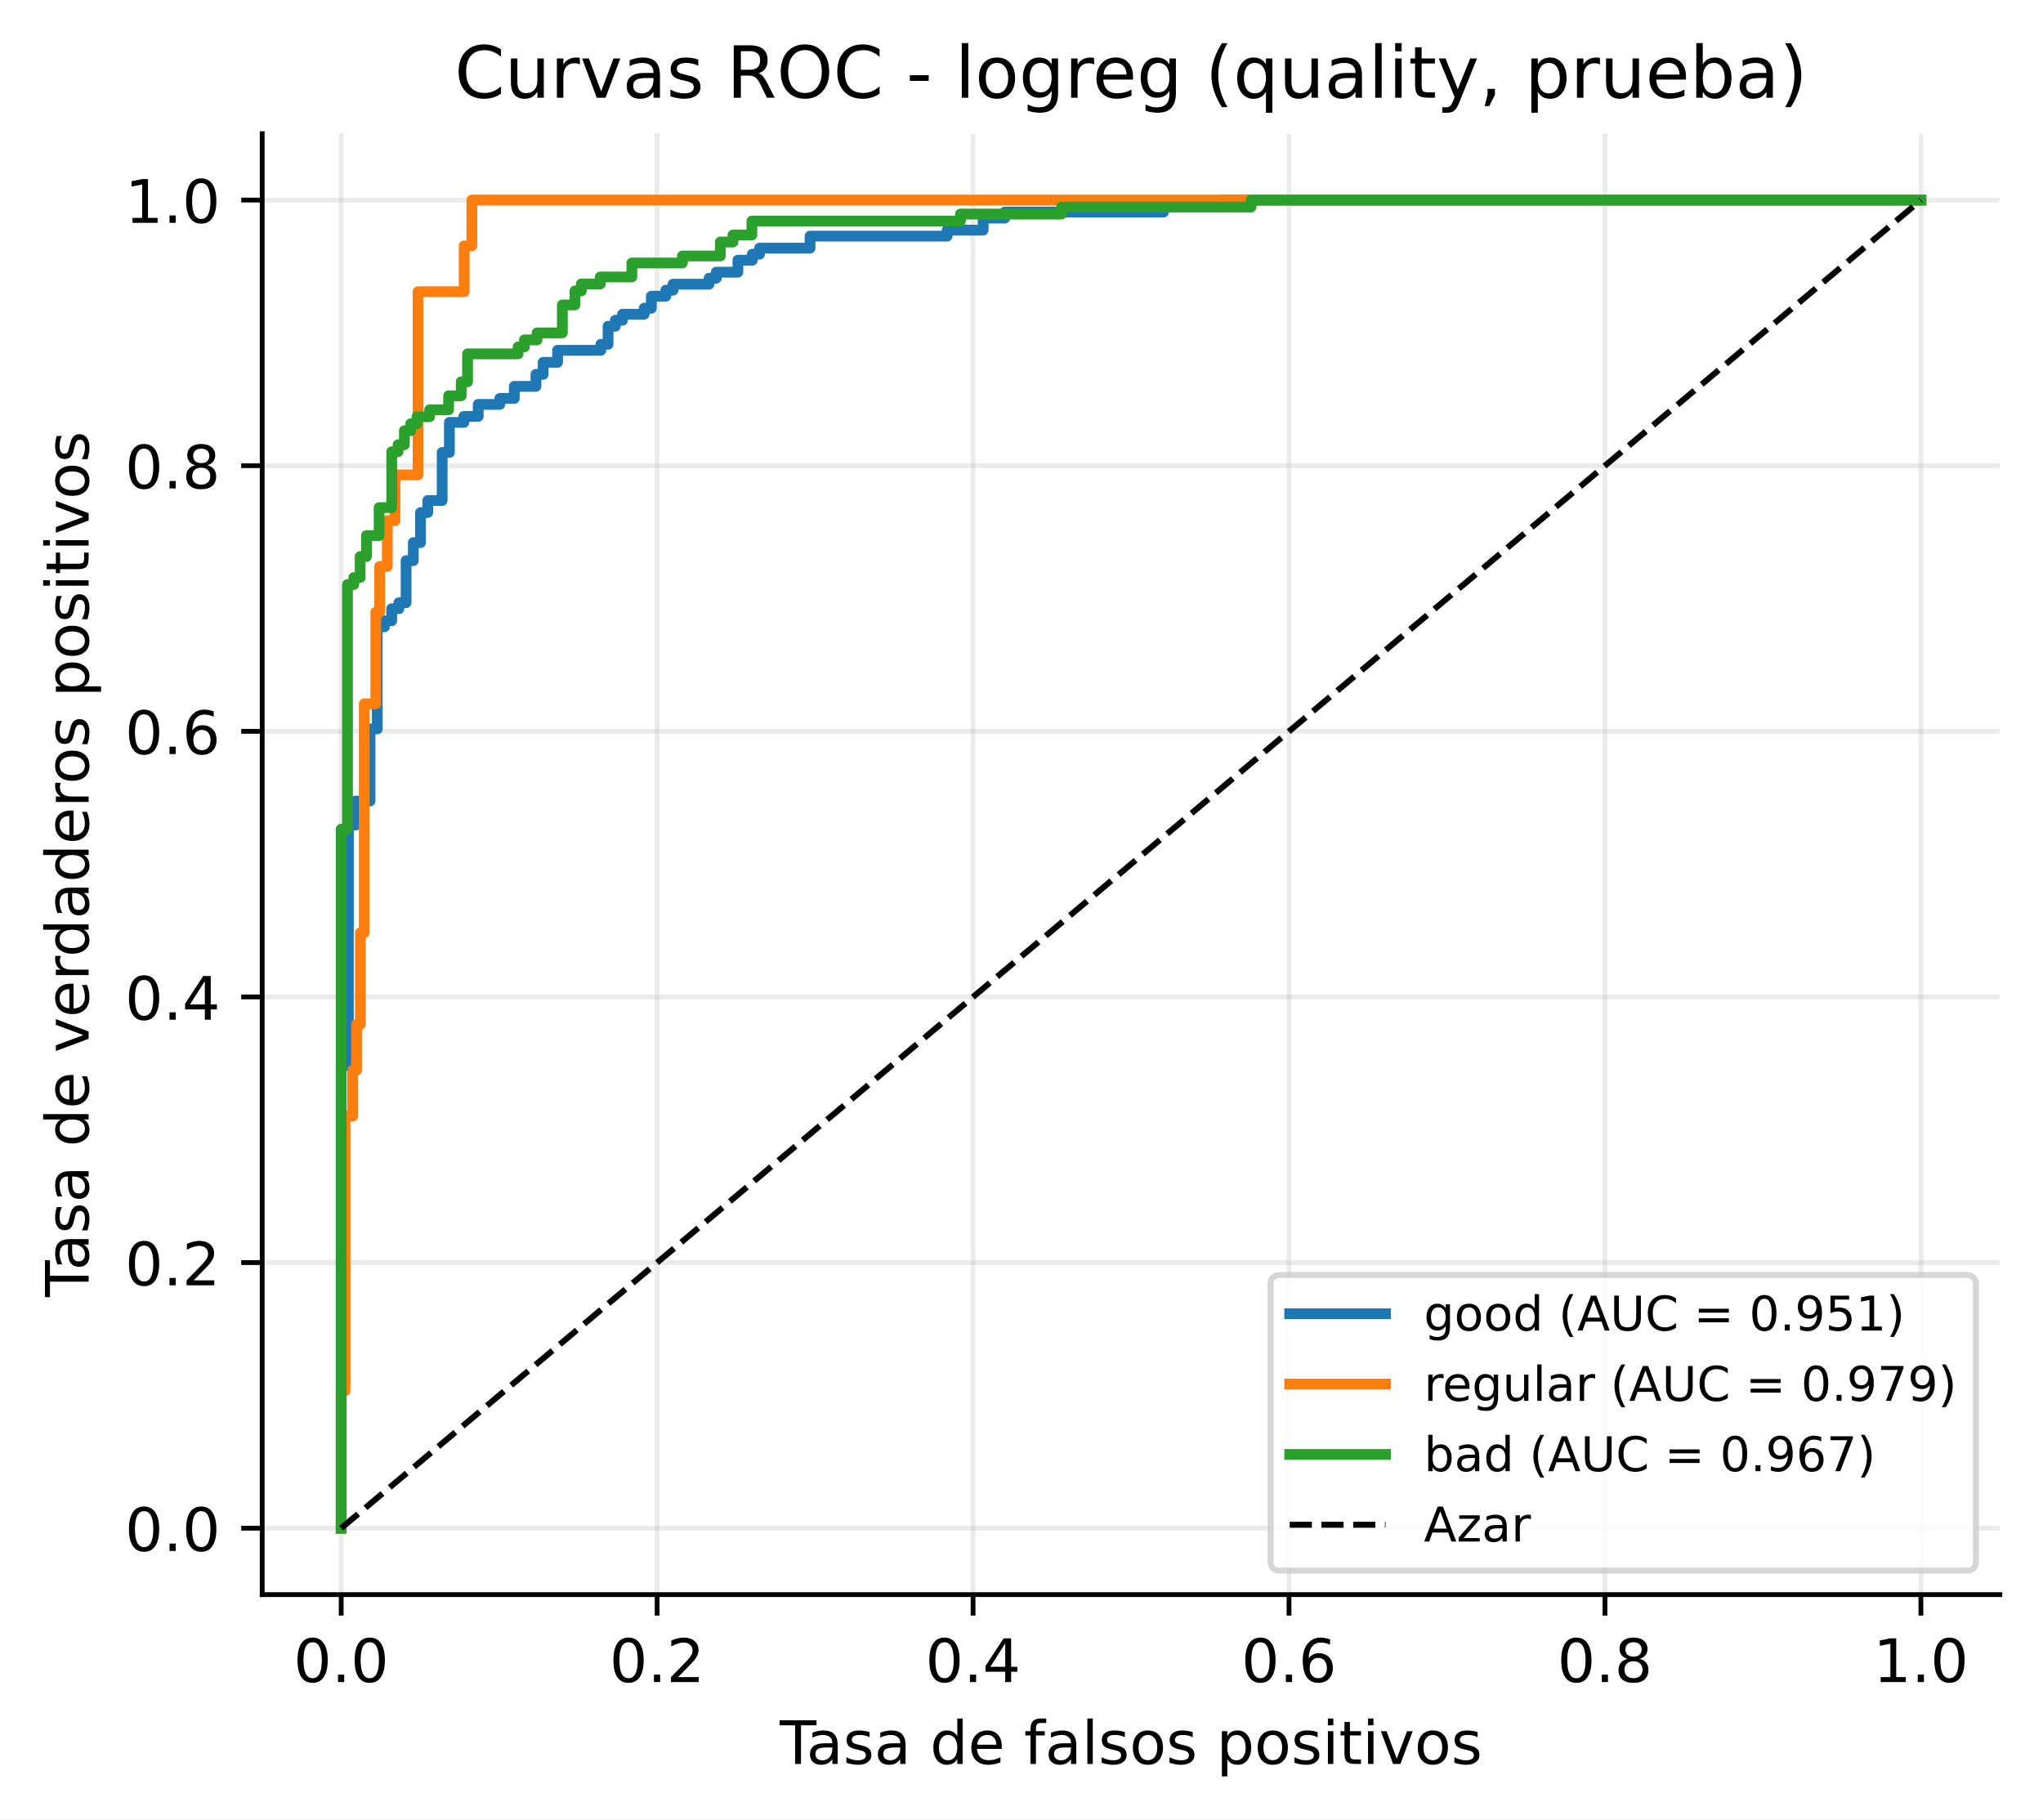
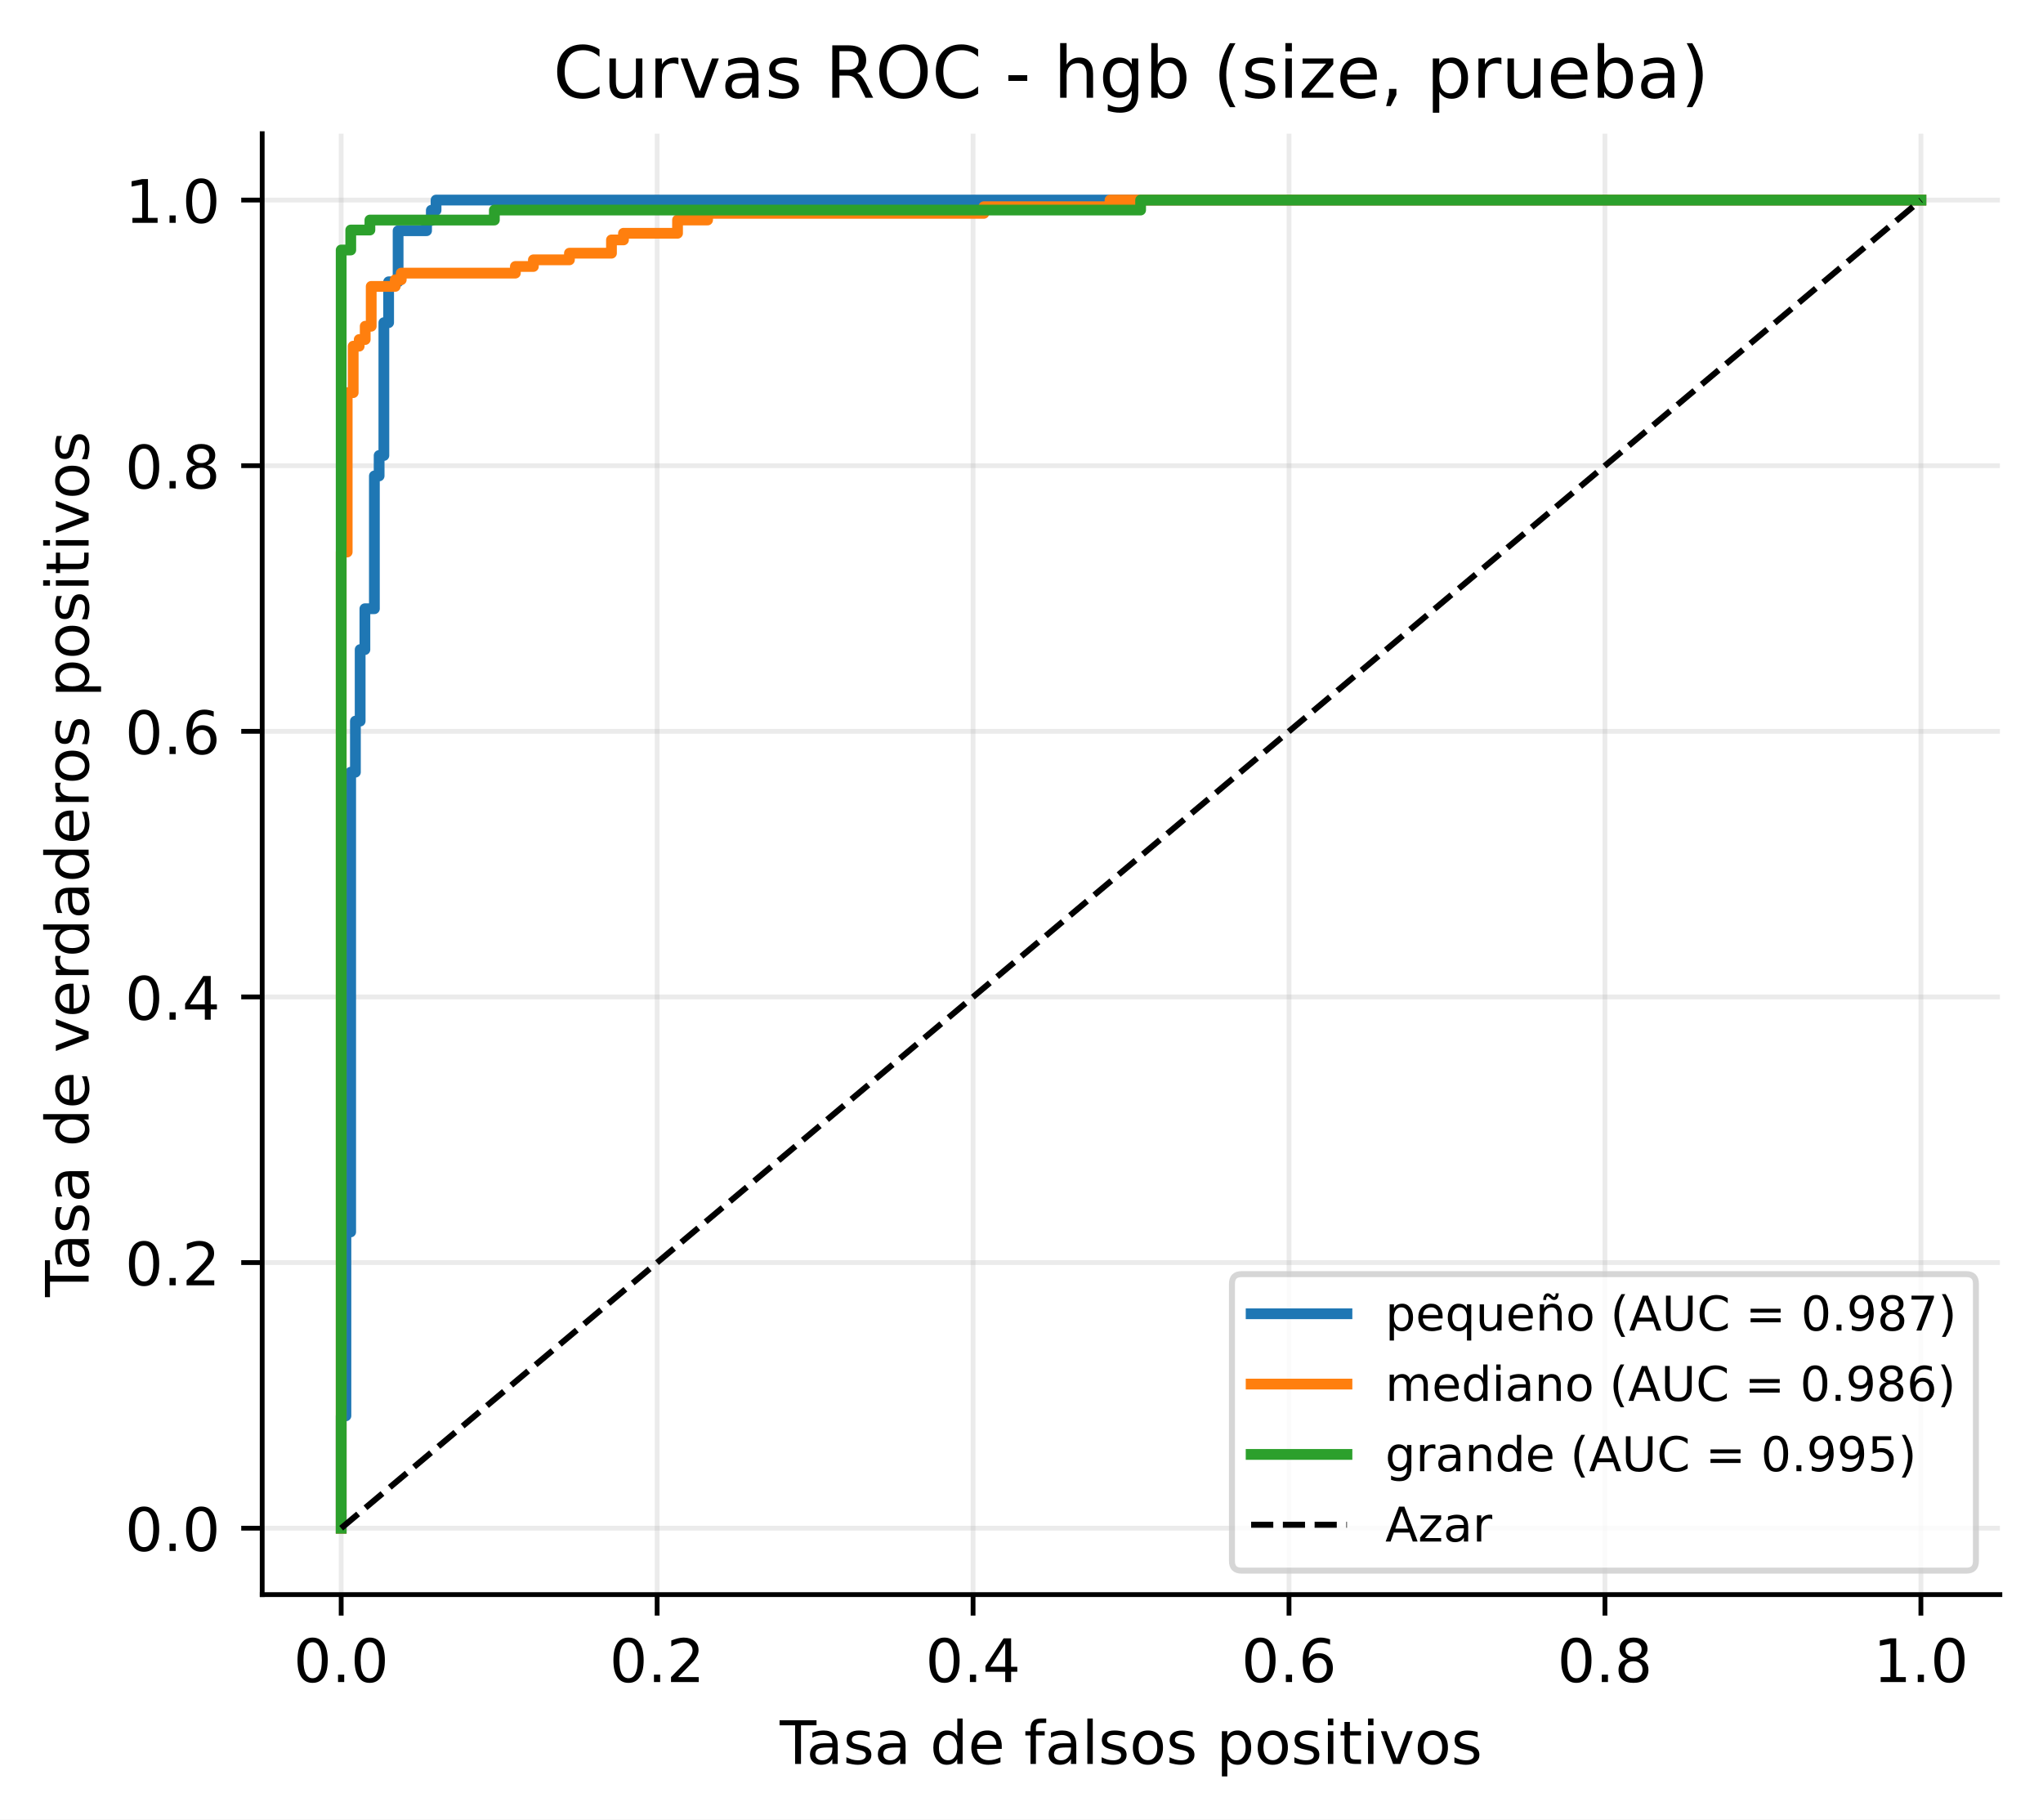
<svg xmlns="http://www.w3.org/2000/svg" xmlns:xlink="http://www.w3.org/1999/xlink" width="341.141pt" height="303.81pt" viewBox="0 0 341.141 303.81" version="1.1">
  <defs>
    <style type="text/css">*{stroke-linejoin: round; stroke-linecap: butt}</style>
  </defs>
  <g id="figure_1">
    <g id="patch_1">
      <path d="M -0 303.81  L 341.141 303.81  L 341.141 0  L -0 0  z " style="fill: #ffffff" />
    </g>
    <g id="axes_1">
      <g id="patch_2">
        <path d="M 43.781 266.254  L 333.941 266.254  L 333.941 22.318  L 43.781 22.318  z " style="fill: #ffffff" />
      </g>
      <g id="matplotlib.axis_1">
        <g id="xtick_1">
          <g id="line2d_1">
-             <path d="M 56.97 266.254  L 56.97 22.318  " clip-path="url(#pfc8eea90ba)" style="fill: none; stroke: #b0b0b0; stroke-opacity: 0.25; stroke-width: 0.8; stroke-linecap: square" />
+             <path d="M 56.97 266.254  L 56.97 22.318  " clip-path="url(#p4424445b93)" style="fill: none; stroke: #b0b0b0; stroke-opacity: 0.25; stroke-width: 0.8; stroke-linecap: square" />
          </g>
          <g id="line2d_2">
            <defs>
-               <path id="m12cc9bcef3" d="M 0 0  L 0 3.5  " style="stroke: #000000; stroke-width: 0.8" />
+               <path id="m1423799634" d="M 0 0  L 0 3.5  " style="stroke: #000000; stroke-width: 0.8" />
            </defs>
            <g>
-               <use xlink:href="#m12cc9bcef3" x="56.97" y="266.254" style="stroke: #000000; stroke-width: 0.8" />
+               <use xlink:href="#m1423799634" x="56.97" y="266.254" style="stroke: #000000; stroke-width: 0.8" />
            </g>
          </g>
          <g id="text_1">
            <text style="font-size: 10px; font-family: 'DejaVu Sans', 'Bitstream Vera Sans', 'Computer Modern Sans Serif', 'Lucida Grande', 'Verdana', 'Geneva', 'Lucid', 'Arial', 'Helvetica', 'Avant Garde', sans-serif; text-anchor: middle" x="56.97" y="280.853" transform="rotate(-0 56.97034 280.8526)">0.0</text>
          </g>
        </g>
        <g id="xtick_2">
          <g id="line2d_3">
-             <path d="M 109.727 266.254  L 109.727 22.318  " clip-path="url(#pfc8eea90ba)" style="fill: none; stroke: #b0b0b0; stroke-opacity: 0.25; stroke-width: 0.8; stroke-linecap: square" />
+             <path d="M 109.727 266.254  L 109.727 22.318  " clip-path="url(#p4424445b93)" style="fill: none; stroke: #b0b0b0; stroke-opacity: 0.25; stroke-width: 0.8; stroke-linecap: square" />
          </g>
          <g id="line2d_4">
            <g>
-               <use xlink:href="#m12cc9bcef3" x="109.727" y="266.254" style="stroke: #000000; stroke-width: 0.8" />
+               <use xlink:href="#m1423799634" x="109.727" y="266.254" style="stroke: #000000; stroke-width: 0.8" />
            </g>
          </g>
          <g id="text_2">
            <text style="font-size: 10px; font-family: 'DejaVu Sans', 'Bitstream Vera Sans', 'Computer Modern Sans Serif', 'Lucida Grande', 'Verdana', 'Geneva', 'Lucid', 'Arial', 'Helvetica', 'Avant Garde', sans-serif; text-anchor: middle" x="109.727" y="280.853" transform="rotate(-0 109.7267 280.8526)">0.2</text>
          </g>
        </g>
        <g id="xtick_3">
          <g id="line2d_5">
-             <path d="M 162.483 266.254  L 162.483 22.318  " clip-path="url(#pfc8eea90ba)" style="fill: none; stroke: #b0b0b0; stroke-opacity: 0.25; stroke-width: 0.8; stroke-linecap: square" />
+             <path d="M 162.483 266.254  L 162.483 22.318  " clip-path="url(#p4424445b93)" style="fill: none; stroke: #b0b0b0; stroke-opacity: 0.25; stroke-width: 0.8; stroke-linecap: square" />
          </g>
          <g id="line2d_6">
            <g>
-               <use xlink:href="#m12cc9bcef3" x="162.483" y="266.254" style="stroke: #000000; stroke-width: 0.8" />
+               <use xlink:href="#m1423799634" x="162.483" y="266.254" style="stroke: #000000; stroke-width: 0.8" />
            </g>
          </g>
          <g id="text_3">
            <text style="font-size: 10px; font-family: 'DejaVu Sans', 'Bitstream Vera Sans', 'Computer Modern Sans Serif', 'Lucida Grande', 'Verdana', 'Geneva', 'Lucid', 'Arial', 'Helvetica', 'Avant Garde', sans-serif; text-anchor: middle" x="162.483" y="280.853" transform="rotate(-0 162.4831 280.8526)">0.4</text>
          </g>
        </g>
        <g id="xtick_4">
          <g id="line2d_7">
-             <path d="M 215.239 266.254  L 215.239 22.318  " clip-path="url(#pfc8eea90ba)" style="fill: none; stroke: #b0b0b0; stroke-opacity: 0.25; stroke-width: 0.8; stroke-linecap: square" />
+             <path d="M 215.239 266.254  L 215.239 22.318  " clip-path="url(#p4424445b93)" style="fill: none; stroke: #b0b0b0; stroke-opacity: 0.25; stroke-width: 0.8; stroke-linecap: square" />
          </g>
          <g id="line2d_8">
            <g>
-               <use xlink:href="#m12cc9bcef3" x="215.239" y="266.254" style="stroke: #000000; stroke-width: 0.8" />
+               <use xlink:href="#m1423799634" x="215.239" y="266.254" style="stroke: #000000; stroke-width: 0.8" />
            </g>
          </g>
          <g id="text_4">
            <text style="font-size: 10px; font-family: 'DejaVu Sans', 'Bitstream Vera Sans', 'Computer Modern Sans Serif', 'Lucida Grande', 'Verdana', 'Geneva', 'Lucid', 'Arial', 'Helvetica', 'Avant Garde', sans-serif; text-anchor: middle" x="215.239" y="280.853" transform="rotate(-0 215.2394 280.8526)">0.6</text>
          </g>
        </g>
        <g id="xtick_5">
          <g id="line2d_9">
-             <path d="M 267.996 266.254  L 267.996 22.318  " clip-path="url(#pfc8eea90ba)" style="fill: none; stroke: #b0b0b0; stroke-opacity: 0.25; stroke-width: 0.8; stroke-linecap: square" />
+             <path d="M 267.996 266.254  L 267.996 22.318  " clip-path="url(#p4424445b93)" style="fill: none; stroke: #b0b0b0; stroke-opacity: 0.25; stroke-width: 0.8; stroke-linecap: square" />
          </g>
          <g id="line2d_10">
            <g>
-               <use xlink:href="#m12cc9bcef3" x="267.996" y="266.254" style="stroke: #000000; stroke-width: 0.8" />
+               <use xlink:href="#m1423799634" x="267.996" y="266.254" style="stroke: #000000; stroke-width: 0.8" />
            </g>
          </g>
          <g id="text_5">
            <text style="font-size: 10px; font-family: 'DejaVu Sans', 'Bitstream Vera Sans', 'Computer Modern Sans Serif', 'Lucida Grande', 'Verdana', 'Geneva', 'Lucid', 'Arial', 'Helvetica', 'Avant Garde', sans-serif; text-anchor: middle" x="267.996" y="280.853" transform="rotate(-0 267.9958 280.8526)">0.8</text>
          </g>
        </g>
        <g id="xtick_6">
          <g id="line2d_11">
-             <path d="M 320.752 266.254  L 320.752 22.318  " clip-path="url(#pfc8eea90ba)" style="fill: none; stroke: #b0b0b0; stroke-opacity: 0.25; stroke-width: 0.8; stroke-linecap: square" />
+             <path d="M 320.752 266.254  L 320.752 22.318  " clip-path="url(#p4424445b93)" style="fill: none; stroke: #b0b0b0; stroke-opacity: 0.25; stroke-width: 0.8; stroke-linecap: square" />
          </g>
          <g id="line2d_12">
            <g>
-               <use xlink:href="#m12cc9bcef3" x="320.752" y="266.254" style="stroke: #000000; stroke-width: 0.8" />
+               <use xlink:href="#m1423799634" x="320.752" y="266.254" style="stroke: #000000; stroke-width: 0.8" />
            </g>
          </g>
          <g id="text_6">
            <text style="font-size: 10px; font-family: 'DejaVu Sans', 'Bitstream Vera Sans', 'Computer Modern Sans Serif', 'Lucida Grande', 'Verdana', 'Geneva', 'Lucid', 'Arial', 'Helvetica', 'Avant Garde', sans-serif; text-anchor: middle" x="320.752" y="280.853" transform="rotate(-0 320.7522 280.8526)">1.0</text>
          </g>
        </g>
        <g id="text_7">
          <text style="font-size: 10px; font-family: 'DejaVu Sans', 'Bitstream Vera Sans', 'Computer Modern Sans Serif', 'Lucida Grande', 'Verdana', 'Geneva', 'Lucid', 'Arial', 'Helvetica', 'Avant Garde', sans-serif; text-anchor: middle" x="188.861" y="294.531" transform="rotate(-0 188.8613 294.5307)">Tasa de falsos positivos</text>
        </g>
      </g>
      <g id="matplotlib.axis_2">
        <g id="ytick_1">
          <g id="line2d_13">
-             <path d="M 43.781 255.166  L 333.941 255.166  " clip-path="url(#pfc8eea90ba)" style="fill: none; stroke: #b0b0b0; stroke-opacity: 0.25; stroke-width: 0.8; stroke-linecap: square" />
+             <path d="M 43.781 255.166  L 333.941 255.166  " clip-path="url(#p4424445b93)" style="fill: none; stroke: #b0b0b0; stroke-opacity: 0.25; stroke-width: 0.8; stroke-linecap: square" />
          </g>
          <g id="line2d_14">
            <defs>
-               <path id="mbe892983b0" d="M 0 0  L -3.5 0  " style="stroke: #000000; stroke-width: 0.8" />
+               <path id="m447237d0d4" d="M 0 0  L -3.5 0  " style="stroke: #000000; stroke-width: 0.8" />
            </defs>
            <g>
-               <use xlink:href="#mbe892983b0" x="43.781" y="255.166" style="stroke: #000000; stroke-width: 0.8" />
+               <use xlink:href="#m447237d0d4" x="43.781" y="255.166" style="stroke: #000000; stroke-width: 0.8" />
            </g>
          </g>
          <g id="text_8">
            <text style="font-size: 10px; font-family: 'DejaVu Sans', 'Bitstream Vera Sans', 'Computer Modern Sans Serif', 'Lucida Grande', 'Verdana', 'Geneva', 'Lucid', 'Arial', 'Helvetica', 'Avant Garde', sans-serif; text-anchor: end" x="36.781" y="258.965" transform="rotate(-0 36.78125 258.9653)">0.0</text>
          </g>
        </g>
        <g id="ytick_2">
          <g id="line2d_15">
-             <path d="M 43.781 210.814  L 333.941 210.814  " clip-path="url(#pfc8eea90ba)" style="fill: none; stroke: #b0b0b0; stroke-opacity: 0.25; stroke-width: 0.8; stroke-linecap: square" />
+             <path d="M 43.781 210.814  L 333.941 210.814  " clip-path="url(#p4424445b93)" style="fill: none; stroke: #b0b0b0; stroke-opacity: 0.25; stroke-width: 0.8; stroke-linecap: square" />
          </g>
          <g id="line2d_16">
            <g>
-               <use xlink:href="#mbe892983b0" x="43.781" y="210.814" style="stroke: #000000; stroke-width: 0.8" />
+               <use xlink:href="#m447237d0d4" x="43.781" y="210.814" style="stroke: #000000; stroke-width: 0.8" />
            </g>
          </g>
          <g id="text_9">
            <text style="font-size: 10px; font-family: 'DejaVu Sans', 'Bitstream Vera Sans', 'Computer Modern Sans Serif', 'Lucida Grande', 'Verdana', 'Geneva', 'Lucid', 'Arial', 'Helvetica', 'Avant Garde', sans-serif; text-anchor: end" x="36.781" y="214.613" transform="rotate(-0 36.78125 214.6133)">0.2</text>
          </g>
        </g>
        <g id="ytick_3">
          <g id="line2d_17">
-             <path d="M 43.781 166.462  L 333.941 166.462  " clip-path="url(#pfc8eea90ba)" style="fill: none; stroke: #b0b0b0; stroke-opacity: 0.25; stroke-width: 0.8; stroke-linecap: square" />
+             <path d="M 43.781 166.462  L 333.941 166.462  " clip-path="url(#p4424445b93)" style="fill: none; stroke: #b0b0b0; stroke-opacity: 0.25; stroke-width: 0.8; stroke-linecap: square" />
          </g>
          <g id="line2d_18">
            <g>
-               <use xlink:href="#mbe892983b0" x="43.781" y="166.462" style="stroke: #000000; stroke-width: 0.8" />
+               <use xlink:href="#m447237d0d4" x="43.781" y="166.462" style="stroke: #000000; stroke-width: 0.8" />
            </g>
          </g>
          <g id="text_10">
            <text style="font-size: 10px; font-family: 'DejaVu Sans', 'Bitstream Vera Sans', 'Computer Modern Sans Serif', 'Lucida Grande', 'Verdana', 'Geneva', 'Lucid', 'Arial', 'Helvetica', 'Avant Garde', sans-serif; text-anchor: end" x="36.781" y="170.261" transform="rotate(-0 36.78125 170.2613)">0.4</text>
          </g>
        </g>
        <g id="ytick_4">
          <g id="line2d_19">
-             <path d="M 43.781 122.11  L 333.941 122.11  " clip-path="url(#pfc8eea90ba)" style="fill: none; stroke: #b0b0b0; stroke-opacity: 0.25; stroke-width: 0.8; stroke-linecap: square" />
+             <path d="M 43.781 122.11  L 333.941 122.11  " clip-path="url(#p4424445b93)" style="fill: none; stroke: #b0b0b0; stroke-opacity: 0.25; stroke-width: 0.8; stroke-linecap: square" />
          </g>
          <g id="line2d_20">
            <g>
-               <use xlink:href="#mbe892983b0" x="43.781" y="122.11" style="stroke: #000000; stroke-width: 0.8" />
+               <use xlink:href="#m447237d0d4" x="43.781" y="122.11" style="stroke: #000000; stroke-width: 0.8" />
            </g>
          </g>
          <g id="text_11">
            <text style="font-size: 10px; font-family: 'DejaVu Sans', 'Bitstream Vera Sans', 'Computer Modern Sans Serif', 'Lucida Grande', 'Verdana', 'Geneva', 'Lucid', 'Arial', 'Helvetica', 'Avant Garde', sans-serif; text-anchor: end" x="36.781" y="125.909" transform="rotate(-0 36.78125 125.9093)">0.6</text>
          </g>
        </g>
        <g id="ytick_5">
          <g id="line2d_21">
-             <path d="M 43.781 77.758  L 333.941 77.758  " clip-path="url(#pfc8eea90ba)" style="fill: none; stroke: #b0b0b0; stroke-opacity: 0.25; stroke-width: 0.8; stroke-linecap: square" />
+             <path d="M 43.781 77.758  L 333.941 77.758  " clip-path="url(#p4424445b93)" style="fill: none; stroke: #b0b0b0; stroke-opacity: 0.25; stroke-width: 0.8; stroke-linecap: square" />
          </g>
          <g id="line2d_22">
            <g>
-               <use xlink:href="#mbe892983b0" x="43.781" y="77.758" style="stroke: #000000; stroke-width: 0.8" />
+               <use xlink:href="#m447237d0d4" x="43.781" y="77.758" style="stroke: #000000; stroke-width: 0.8" />
            </g>
          </g>
          <g id="text_12">
            <text style="font-size: 10px; font-family: 'DejaVu Sans', 'Bitstream Vera Sans', 'Computer Modern Sans Serif', 'Lucida Grande', 'Verdana', 'Geneva', 'Lucid', 'Arial', 'Helvetica', 'Avant Garde', sans-serif; text-anchor: end" x="36.781" y="81.557" transform="rotate(-0 36.78125 81.55734)">0.8</text>
          </g>
        </g>
        <g id="ytick_6">
          <g id="line2d_23">
-             <path d="M 43.781 33.406  L 333.941 33.406  " clip-path="url(#pfc8eea90ba)" style="fill: none; stroke: #b0b0b0; stroke-opacity: 0.25; stroke-width: 0.8; stroke-linecap: square" />
+             <path d="M 43.781 33.406  L 333.941 33.406  " clip-path="url(#p4424445b93)" style="fill: none; stroke: #b0b0b0; stroke-opacity: 0.25; stroke-width: 0.8; stroke-linecap: square" />
          </g>
          <g id="line2d_24">
            <g>
-               <use xlink:href="#mbe892983b0" x="43.781" y="33.406" style="stroke: #000000; stroke-width: 0.8" />
+               <use xlink:href="#m447237d0d4" x="43.781" y="33.406" style="stroke: #000000; stroke-width: 0.8" />
            </g>
          </g>
          <g id="text_13">
            <text style="font-size: 10px; font-family: 'DejaVu Sans', 'Bitstream Vera Sans', 'Computer Modern Sans Serif', 'Lucida Grande', 'Verdana', 'Geneva', 'Lucid', 'Arial', 'Helvetica', 'Avant Garde', sans-serif; text-anchor: end" x="36.781" y="37.205" transform="rotate(-0 36.78125 37.20534)">1.0</text>
          </g>
        </g>
        <g id="text_14">
          <text style="font-size: 10px; font-family: 'DejaVu Sans', 'Bitstream Vera Sans', 'Computer Modern Sans Serif', 'Lucida Grande', 'Verdana', 'Geneva', 'Lucid', 'Arial', 'Helvetica', 'Avant Garde', sans-serif; text-anchor: middle" x="14.798" y="144.286" transform="rotate(-90 14.79844 144.2861)">Tasa de verdaderos positivos</text>
        </g>
      </g>
      <g id="line2d_25">
-         <path d="M 56.97 255.166  L 56.97 254.163  L 56.97 177.901  L 58.175 177.901  L 58.175 137.764  L 59.379 137.764  L 59.379 133.75  L 61.788 133.75  L 61.788 121.709  L 62.993 121.709  L 62.993 104.65  L 64.197 104.65  L 64.197 103.647  L 65.402 103.647  L 65.402 101.64  L 66.606 101.64  L 66.606 100.637  L 67.811 100.637  L 67.811 93.612  L 69.015 93.612  L 69.015 90.602  L 70.22 90.602  L 70.22 85.585  L 71.424 85.585  L 71.424 83.578  L 73.833 83.578  L 73.833 75.551  L 75.038 75.551  L 75.038 70.533  L 77.447 70.533  L 77.447 69.53  L 79.856 69.53  L 79.856 67.523  L 83.469 67.523  L 83.469 66.52  L 85.878 66.52  L 85.878 64.513  L 89.491 64.513  L 89.491 62.506  L 90.696 62.506  L 90.696 60.499  L 93.105 60.499  L 93.105 58.492  L 100.332 58.492  L 100.332 57.489  L 101.536 57.489  L 101.536 54.478  L 102.741 54.478  L 102.741 53.475  L 103.945 53.475  L 103.945 52.471  L 107.559 52.471  L 107.559 51.468  L 108.763 51.468  L 108.763 49.461  L 111.172 49.461  L 111.172 48.458  L 112.377 48.458  L 112.377 47.454  L 118.399 47.454  L 118.399 46.451  L 119.603 46.451  L 119.603 45.447  L 123.217 45.447  L 123.217 43.441  L 125.626 43.441  L 125.626 42.437  L 126.83 42.437  L 126.83 41.434  L 135.262 41.434  L 135.262 39.427  L 158.147 39.427  L 158.147 38.423  L 164.169 38.423  L 164.169 36.416  L 167.783 36.416  L 167.783 35.413  L 194.281 35.413  L 194.281 34.41  L 203.917 34.41  L 203.917 33.406  L 320.752 33.406  " clip-path="url(#pfc8eea90ba)" style="fill: none; stroke: #1f77b4; stroke-width: 1.8; stroke-linecap: square" />
+         <path d="M 56.97 255.166  L 56.97 253.46  L 56.97 236.402  L 57.762 236.402  L 57.762 205.697  L 58.555 205.697  L 58.555 128.934  L 59.347 128.934  L 59.347 120.404  L 60.139 120.404  L 60.139 108.463  L 60.931 108.463  L 60.931 101.64  L 62.515 101.64  L 62.515 79.464  L 63.307 79.464  L 63.307 76.052  L 64.1 76.052  L 64.1 53.876  L 64.892 53.876  L 64.892 50.465  L 64.892 47.053  L 66.476 47.053  L 66.476 38.524  L 71.229 38.524  L 71.229 36.818  L 72.021 36.818  L 72.021 35.112  L 72.813 35.112  L 72.813 33.406  L 313.623 33.406  L 315.999 33.406  L 320.752 33.406  " clip-path="url(#p4424445b93)" style="fill: none; stroke: #1f77b4; stroke-width: 1.8; stroke-linecap: square" />
      </g>
      <g id="line2d_26">
-         <path d="M 56.97 255.166  L 56.97 247.519  L 56.97 232.225  L 57.612 232.225  L 57.612 186.344  L 58.896 186.344  L 58.896 178.697  L 59.538 178.697  L 59.538 171.05  L 60.179 171.05  L 60.179 155.756  L 60.821 155.756  L 60.821 117.522  L 62.747 117.522  L 62.747 102.228  L 63.388 102.228  L 63.388 94.581  L 64.672 94.581  L 64.672 86.934  L 65.956 86.934  L 65.956 79.288  L 69.806 79.288  L 69.806 48.7  L 77.508 48.7  L 77.508 41.053  L 78.792 41.053  L 78.792 33.406  L 320.752 33.406  " clip-path="url(#pfc8eea90ba)" style="fill: none; stroke: #ff7f0e; stroke-width: 1.8; stroke-linecap: square" />
+         <path d="M 56.97 255.166  L 56.97 254.057  L 56.97 92.173  L 57.973 92.173  L 57.973 65.561  L 58.976 65.561  L 58.976 57.8  L 59.979 57.8  L 59.979 56.691  L 60.982 56.691  L 60.982 54.473  L 61.985 54.473  L 61.985 47.821  L 65.997 47.821  L 65.997 46.712  L 67 46.712  L 67 45.603  L 68.003 45.603  L 70.009 45.603  L 86.057 45.603  L 86.057 44.494  L 89.065 44.494  L 89.065 43.385  L 95.083 43.385  L 95.083 42.277  L 102.104 42.277  L 102.104 40.059  L 104.11 40.059  L 104.11 38.95  L 113.137 38.95  L 113.137 36.733  L 118.152 36.733  L 118.152 35.624  L 164.288 35.624  L 164.288 34.515  L 185.351 34.515  L 185.351 33.406  L 313.731 33.406  L 316.74 33.406  L 320.752 33.406  " clip-path="url(#p4424445b93)" style="fill: none; stroke: #ff7f0e; stroke-width: 1.8; stroke-linecap: square" />
      </g>
      <g id="line2d_27">
-         <path d="M 56.97 255.166  L 56.97 253.999  L 56.97 138.45  L 58.025 138.45  L 58.025 97.6  L 59.081 97.6  L 59.081 96.433  L 60.136 96.433  L 60.136 92.931  L 61.191 92.931  L 61.191 89.43  L 63.301 89.43  L 63.301 84.761  L 65.411 84.761  L 65.411 75.424  L 66.466 75.424  L 66.466 74.257  L 67.522 74.257  L 67.522 71.922  L 68.577 71.922  L 68.577 70.755  L 69.632 70.755  L 69.632 69.588  L 71.742 69.588  L 71.742 68.421  L 74.908 68.421  L 74.908 66.087  L 77.018 66.087  L 77.018 63.752  L 78.073 63.752  L 78.073 59.084  L 86.514 59.084  L 86.514 57.916  L 87.569 57.916  L 87.569 56.749  L 89.679 56.749  L 89.679 55.582  L 93.9 55.582  L 93.9 50.913  L 96.01 50.913  L 96.01 48.579  L 97.065 48.579  L 97.065 47.412  L 100.231 47.412  L 100.231 46.245  L 105.506 46.245  L 105.506 43.911  L 113.947 43.911  L 113.947 42.743  L 120.278 42.743  L 120.278 40.409  L 122.388 40.409  L 122.388 39.242  L 125.554 39.242  L 125.554 36.908  L 160.373 36.908  L 160.373 35.74  L 177.255 35.74  L 177.255 34.573  L 208.909 34.573  L 208.909 33.406  L 320.752 33.406  " clip-path="url(#pfc8eea90ba)" style="fill: none; stroke: #2ca02c; stroke-width: 1.8; stroke-linecap: square" />
+         <path d="M 56.97 255.166  L 56.97 253.499  L 56.97 251.831  L 56.97 246.829  L 56.97 41.743  L 58.569 41.743  L 58.569 38.408  L 61.766 38.408  L 61.766 36.741  L 82.549 36.741  L 82.549 35.073  L 124.115 35.073  L 125.713 35.073  L 141.7 35.073  L 143.299 35.073  L 190.46 35.073  L 190.46 33.406  L 320.752 33.406  " clip-path="url(#p4424445b93)" style="fill: none; stroke: #2ca02c; stroke-width: 1.8; stroke-linecap: square" />
      </g>
      <g id="line2d_28">
-         <path d="M 56.97 255.166  L 320.752 33.406  " clip-path="url(#pfc8eea90ba)" style="fill: none; stroke-dasharray: 3.7,1.6; stroke-dashoffset: 0; stroke: #000000" />
+         <path d="M 56.97 255.166  L 320.752 33.406  " clip-path="url(#p4424445b93)" style="fill: none; stroke-dasharray: 3.7,1.6; stroke-dashoffset: 0; stroke: #000000" />
      </g>
      <g id="patch_3">
        <path d="M 43.781 266.254  L 43.781 22.318  " style="fill: none; stroke: #000000; stroke-width: 0.8; stroke-linejoin: miter; stroke-linecap: square" />
      </g>
      <g id="patch_4">
        <path d="M 43.781 266.254  L 333.941 266.254  " style="fill: none; stroke: #000000; stroke-width: 0.8; stroke-linejoin: miter; stroke-linecap: square" />
      </g>
      <g id="text_15">
-         <text style="font-size: 12px; font-family: 'DejaVu Sans', 'Bitstream Vera Sans', 'Computer Modern Sans Serif', 'Lucida Grande', 'Verdana', 'Geneva', 'Lucid', 'Arial', 'Helvetica', 'Avant Garde', sans-serif; text-anchor: middle" x="188.861" y="16.318" transform="rotate(-0 188.8613 16.31812)">Curvas ROC - logreg (quality, prueba)</text>
+         <text style="font-size: 12px; font-family: 'DejaVu Sans', 'Bitstream Vera Sans', 'Computer Modern Sans Serif', 'Lucida Grande', 'Verdana', 'Geneva', 'Lucid', 'Arial', 'Helvetica', 'Avant Garde', sans-serif; text-anchor: middle" x="188.861" y="16.318" transform="rotate(-0 188.8613 16.31812)">Curvas ROC - hgb (size, prueba)</text>
      </g>
      <g id="legend_1">
        <g id="patch_5">
-           <path d="M 213.757 262.254  L 328.341 262.254  Q 329.941 262.254 329.941 260.654  L 329.941 214.484  Q 329.941 212.884 328.341 212.884  L 213.757 212.884  Q 212.157 212.884 212.157 214.484  L 212.157 260.654  Q 212.157 262.254 213.757 262.254  z " style="fill: #ffffff; opacity: 0.8; stroke: #cccccc; stroke-linejoin: miter" />
+           <path d="M 207.314 262.254  L 328.341 262.254  Q 329.941 262.254 329.941 260.654  L 329.941 214.348  Q 329.941 212.748 328.341 212.748  L 207.314 212.748  Q 205.714 212.748 205.714 214.348  L 205.714 260.654  Q 205.714 262.254 207.314 262.254  z " style="fill: #ffffff; opacity: 0.8; stroke: #cccccc; stroke-linejoin: miter" />
        </g>
        <g id="line2d_29">
-           <path d="M 215.357 219.363  L 223.357 219.363  L 231.357 219.363  " style="fill: none; stroke: #1f77b4; stroke-width: 1.8; stroke-linecap: square" />
+           <path d="M 208.914 219.363  L 216.914 219.363  L 224.914 219.363  " style="fill: none; stroke: #1f77b4; stroke-width: 1.8; stroke-linecap: square" />
        </g>
        <g id="text_16">
-           <text style="font-size: 8px; font-family: 'DejaVu Sans', 'Bitstream Vera Sans', 'Computer Modern Sans Serif', 'Lucida Grande', 'Verdana', 'Geneva', 'Lucid', 'Arial', 'Helvetica', 'Avant Garde', sans-serif; text-anchor: start" x="237.757" y="222.163" transform="rotate(-0 237.7575 222.1629)">good (AUC = 0.951)</text>
+           <text style="font-size: 8px; font-family: 'DejaVu Sans', 'Bitstream Vera Sans', 'Computer Modern Sans Serif', 'Lucida Grande', 'Verdana', 'Geneva', 'Lucid', 'Arial', 'Helvetica', 'Avant Garde', sans-serif; text-anchor: start" x="231.314" y="222.163" transform="rotate(-0 231.3137 222.1629)">pequeño (AUC = 0.987)</text>
        </g>
        <g id="line2d_30">
-           <path d="M 215.357 231.105  L 223.357 231.105  L 231.357 231.105  " style="fill: none; stroke: #ff7f0e; stroke-width: 1.8; stroke-linecap: square" />
+           <path d="M 208.914 231.105  L 216.914 231.105  L 224.914 231.105  " style="fill: none; stroke: #ff7f0e; stroke-width: 1.8; stroke-linecap: square" />
        </g>
        <g id="text_17">
-           <text style="font-size: 8px; font-family: 'DejaVu Sans', 'Bitstream Vera Sans', 'Computer Modern Sans Serif', 'Lucida Grande', 'Verdana', 'Geneva', 'Lucid', 'Arial', 'Helvetica', 'Avant Garde', sans-serif; text-anchor: start" x="237.757" y="233.905" transform="rotate(-0 237.7575 233.9054)">regular (AUC = 0.979)</text>
+           <text style="font-size: 8px; font-family: 'DejaVu Sans', 'Bitstream Vera Sans', 'Computer Modern Sans Serif', 'Lucida Grande', 'Verdana', 'Geneva', 'Lucid', 'Arial', 'Helvetica', 'Avant Garde', sans-serif; text-anchor: start" x="231.314" y="233.905" transform="rotate(-0 231.3137 233.9054)">mediano (AUC = 0.986)</text>
        </g>
        <g id="line2d_31">
-           <path d="M 215.357 242.848  L 223.357 242.848  L 231.357 242.848  " style="fill: none; stroke: #2ca02c; stroke-width: 1.8; stroke-linecap: square" />
+           <path d="M 208.914 242.848  L 216.914 242.848  L 224.914 242.848  " style="fill: none; stroke: #2ca02c; stroke-width: 1.8; stroke-linecap: square" />
        </g>
        <g id="text_18">
-           <text style="font-size: 8px; font-family: 'DejaVu Sans', 'Bitstream Vera Sans', 'Computer Modern Sans Serif', 'Lucida Grande', 'Verdana', 'Geneva', 'Lucid', 'Arial', 'Helvetica', 'Avant Garde', sans-serif; text-anchor: start" x="237.757" y="245.648" transform="rotate(-0 237.7575 245.6479)">bad (AUC = 0.967)</text>
+           <text style="font-size: 8px; font-family: 'DejaVu Sans', 'Bitstream Vera Sans', 'Computer Modern Sans Serif', 'Lucida Grande', 'Verdana', 'Geneva', 'Lucid', 'Arial', 'Helvetica', 'Avant Garde', sans-serif; text-anchor: start" x="231.314" y="245.648" transform="rotate(-0 231.3137 245.6479)">grande (AUC = 0.995)</text>
        </g>
        <g id="line2d_32">
-           <path d="M 215.357 254.59  L 223.357 254.59  L 231.357 254.59  " style="fill: none; stroke-dasharray: 3.7,1.6; stroke-dashoffset: 0; stroke: #000000" />
+           <path d="M 208.914 254.59  L 216.914 254.59  L 224.914 254.59  " style="fill: none; stroke-dasharray: 3.7,1.6; stroke-dashoffset: 0; stroke: #000000" />
        </g>
        <g id="text_19">
-           <text style="font-size: 8px; font-family: 'DejaVu Sans', 'Bitstream Vera Sans', 'Computer Modern Sans Serif', 'Lucida Grande', 'Verdana', 'Geneva', 'Lucid', 'Arial', 'Helvetica', 'Avant Garde', sans-serif; text-anchor: start" x="237.757" y="257.39" transform="rotate(-0 237.7575 257.3904)">Azar</text>
+           <text style="font-size: 8px; font-family: 'DejaVu Sans', 'Bitstream Vera Sans', 'Computer Modern Sans Serif', 'Lucida Grande', 'Verdana', 'Geneva', 'Lucid', 'Arial', 'Helvetica', 'Avant Garde', sans-serif; text-anchor: start" x="231.314" y="257.39" transform="rotate(-0 231.3137 257.3904)">Azar</text>
        </g>
      </g>
    </g>
  </g>
  <defs>
-     <clipPath id="pfc8eea90ba">
+     <clipPath id="p4424445b93">
      <rect x="43.781" y="22.318" width="290.16" height="243.936" />
    </clipPath>
  </defs>
</svg>
